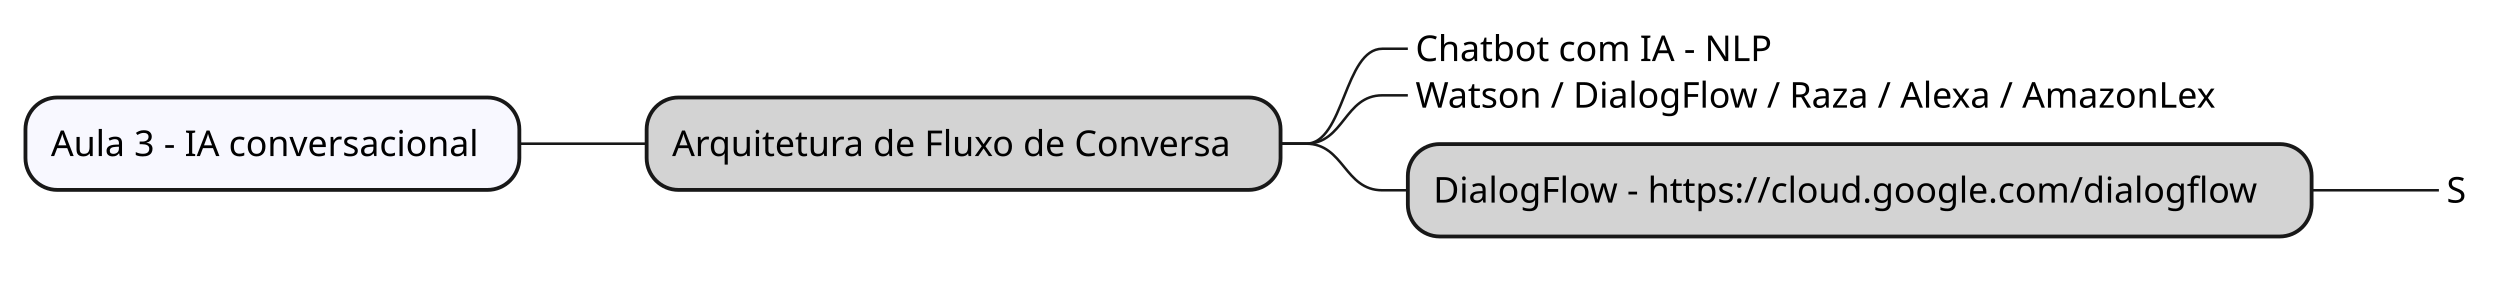
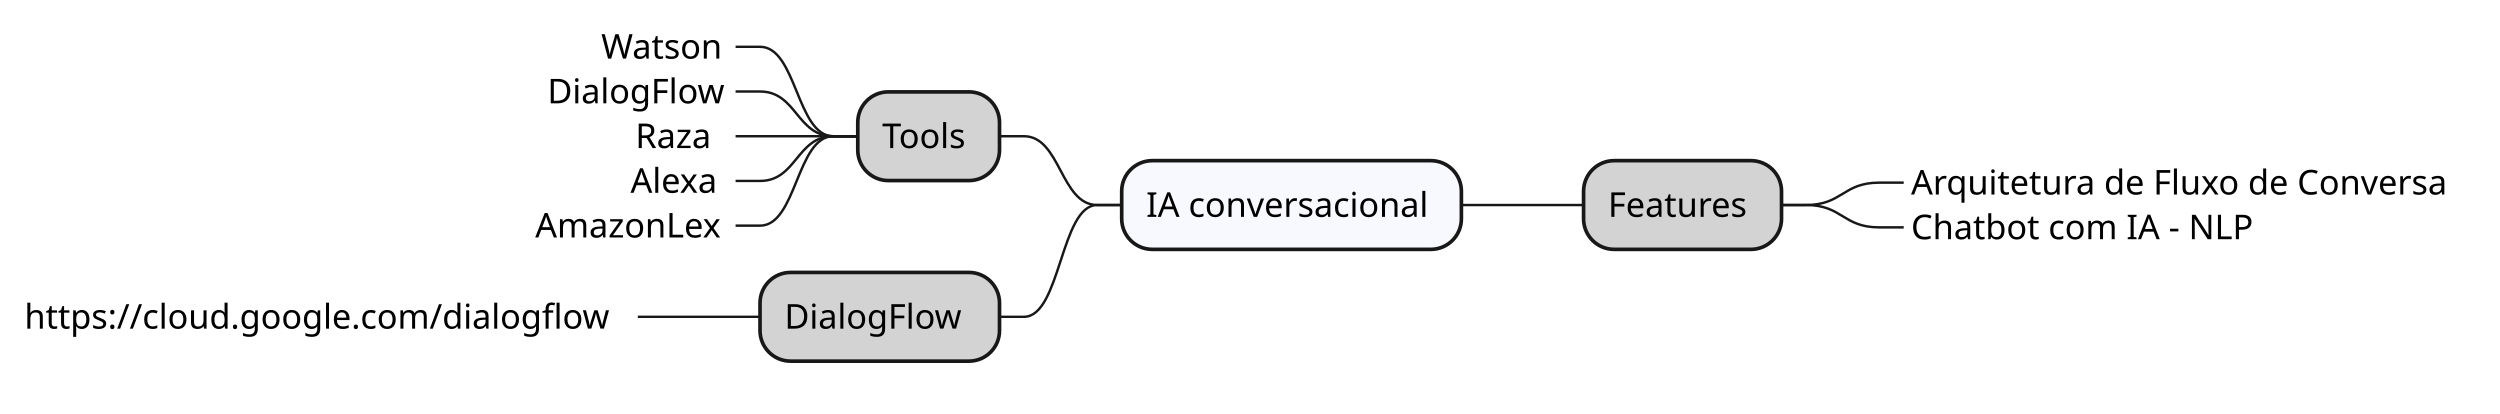
- <svg xmlns="http://www.w3.org/2000/svg" contentStyleType="text/css" height="114px" preserveAspectRatio="none" style="width:982px;height:114px;background:#FFFFFF;" version="1.1" viewBox="0 0 982 114" width="982px" zoomAndPan="magnify">
+ <svg xmlns="http://www.w3.org/2000/svg" contentStyleType="text/css" height="169px" preserveAspectRatio="none" style="width:1023px;height:169px;background:#FFFFFF;" version="1.1" viewBox="0 0 1023 169" width="1023px" zoomAndPan="magnify">
  <defs />
  <g>
-     <rect fill="#F8F8FF" height="36.297" rx="12.5" ry="12.5" style="stroke:#181818;stroke-width:1.5;" width="194" x="10" y="38.297" />
-     <text fill="#000000" font-family="sans-serif" font-size="14" lengthAdjust="spacing" textLength="174" x="20" y="61.292">Aula 3 - IA conversacional</text>
-     <rect fill="#D3D3D3" height="36.297" rx="12.5" ry="12.5" style="stroke:#181818;stroke-width:1.5;" width="249" x="254" y="38.297" />
-     <text fill="#000000" font-family="sans-serif" font-size="14" lengthAdjust="spacing" textLength="229" x="264" y="61.292">Arquitetura de Fluxo de Conversa</text>
-     <text fill="#000000" font-family="sans-serif" font-size="14" lengthAdjust="spacing" textLength="144" x="556" y="23.995">Chatbot com IA - NLP</text>
-     <path d="M503,56.445 L513,56.445 C528,56.445 528,19.148 543,19.148 L553,19.148 " fill="none" style="stroke:#181818;stroke-width:1.0;" />
-     <text fill="#000000" font-family="sans-serif" font-size="14" lengthAdjust="spacing" textLength="327" x="556" y="42.292">Watson / DialogFlow / Raza / Alexa / AmazonLex</text>
-     <path d="M503,56.445 L513,56.445 C528,56.445 528,37.445 543,37.445 L553,37.445 " fill="none" style="stroke:#181818;stroke-width:1.0;" />
-     <rect fill="#D3D3D3" height="36.297" rx="12.5" ry="12.5" style="stroke:#181818;stroke-width:1.5;" width="355" x="553" y="56.594" />
-     <text fill="#000000" font-family="sans-serif" font-size="14" lengthAdjust="spacing" textLength="335" x="563" y="79.589">DialogFlow - https://cloud.google.com/dialogflow</text>
-     <text fill="#000000" font-family="sans-serif" font-size="14" lengthAdjust="spacing" textLength="9" x="961" y="79.589">S</text>
-     <path d="M908,74.742 L918,74.742 C933,74.742 933,74.742 948,74.742 L958,74.742 " fill="none" style="stroke:#181818;stroke-width:1.0;" />
-     <path d="M503,56.445 L513,56.445 C528,56.445 528,74.742 543,74.742 L553,74.742 " fill="none" style="stroke:#181818;stroke-width:1.0;" />
-     <path d="M204,56.445 L214,56.445 C229,56.445 229,56.445 244,56.445 L254,56.445 " fill="none" style="stroke:#181818;stroke-width:1.0;" />
+     <rect fill="#F8F8FF" height="36.297" rx="12.5" ry="12.5" style="stroke:#181818;stroke-width:1.5;" width="139" x="459" y="65.742" />
+     <text fill="#000000" font-family="sans-serif" font-size="14" lengthAdjust="spacing" textLength="119" x="469" y="88.737">IA conversacional</text>
+     <rect fill="#D3D3D3" height="36.297" rx="12.5" ry="12.5" style="stroke:#181818;stroke-width:1.5;" width="81" x="648" y="65.742" />
+     <text fill="#000000" font-family="sans-serif" font-size="14" lengthAdjust="spacing" textLength="61" x="658" y="88.737">Features</text>
+     <text fill="#000000" font-family="sans-serif" font-size="14" lengthAdjust="spacing" textLength="229" x="782" y="79.589">Arquitetura de Fluxo de Conversa</text>
+     <path d="M729,83.891 L739,83.891 C754,83.891 754,74.742 769,74.742 L779,74.742 " fill="none" style="stroke:#181818;stroke-width:1.0;" />
+     <text fill="#000000" font-family="sans-serif" font-size="14" lengthAdjust="spacing" textLength="144" x="782" y="97.886">Chatbot com IA - NLP</text>
+     <path d="M729,83.891 L739,83.891 C754,83.891 754,93.039 769,93.039 L779,93.039 " fill="none" style="stroke:#181818;stroke-width:1.0;" />
+     <path d="M598,83.891 L608,83.891 C623,83.891 623,83.891 638,83.891 L648,83.891 " fill="none" style="stroke:#181818;stroke-width:1.0;" />
+     <rect fill="#D3D3D3" height="36.297" rx="12.5" ry="12.5" style="stroke:#181818;stroke-width:1.5;" width="58" x="351" y="37.594" />
+     <text fill="#000000" font-family="sans-serif" font-size="14" lengthAdjust="spacing" textLength="38" x="361" y="60.589">Tools</text>
+     <text fill="#000000" font-family="sans-serif" font-size="14" lengthAdjust="spacing" textLength="52" x="246" y="23.995">Watson</text>
+     <path d="M351,55.742 L341,55.742 C326,55.742 326,19.148 311,19.148 L301,19.148 " fill="none" style="stroke:#181818;stroke-width:1.0;" />
+     <text fill="#000000" font-family="sans-serif" font-size="14" lengthAdjust="spacing" textLength="74" x="224" y="42.292">DialogFlow</text>
+     <path d="M351,55.742 L341,55.742 C326,55.742 326,37.445 311,37.445 L301,37.445 " fill="none" style="stroke:#181818;stroke-width:1.0;" />
+     <text fill="#000000" font-family="sans-serif" font-size="14" lengthAdjust="spacing" textLength="34" x="260" y="60.589">Raza</text>
+     <path d="M351,55.742 L341,55.742 C326,55.742 326,55.742 311,55.742 L301,55.742 " fill="none" style="stroke:#181818;stroke-width:1.0;" />
+     <text fill="#000000" font-family="sans-serif" font-size="14" lengthAdjust="spacing" textLength="36" x="258" y="78.886">Alexa</text>
+     <path d="M351,55.742 L341,55.742 C326,55.742 326,74.039 311,74.039 L301,74.039 " fill="none" style="stroke:#181818;stroke-width:1.0;" />
+     <text fill="#000000" font-family="sans-serif" font-size="14" lengthAdjust="spacing" textLength="79" x="219" y="97.183">AmazonLex</text>
+     <path d="M351,55.742 L341,55.742 C326,55.742 326,92.336 311,92.336 L301,92.336 " fill="none" style="stroke:#181818;stroke-width:1.0;" />
+     <path d="M459,83.891 L449,83.891 C434,83.891 434,55.742 419,55.742 L409,55.742 " fill="none" style="stroke:#181818;stroke-width:1.0;" />
+     <rect fill="#D3D3D3" height="36.297" rx="12.5" ry="12.5" style="stroke:#181818;stroke-width:1.5;" width="98" x="311" y="111.484" />
+     <text fill="#000000" font-family="sans-serif" font-size="14" lengthAdjust="spacing" textLength="74" x="321" y="134.48">DialogFlow</text>
+     <text fill="#000000" font-family="sans-serif" font-size="14" lengthAdjust="spacing" textLength="248" x="10" y="134.48">https://cloud.google.com/dialogflow</text>
+     <path d="M311,129.633 L301,129.633 C286,129.633 286,129.633 271,129.633 L261,129.633 " fill="none" style="stroke:#181818;stroke-width:1.0;" />
+     <path d="M459,83.891 L449,83.891 C434,83.891 434,129.633 419,129.633 L409,129.633 " fill="none" style="stroke:#181818;stroke-width:1.0;" />
  </g>
</svg>
